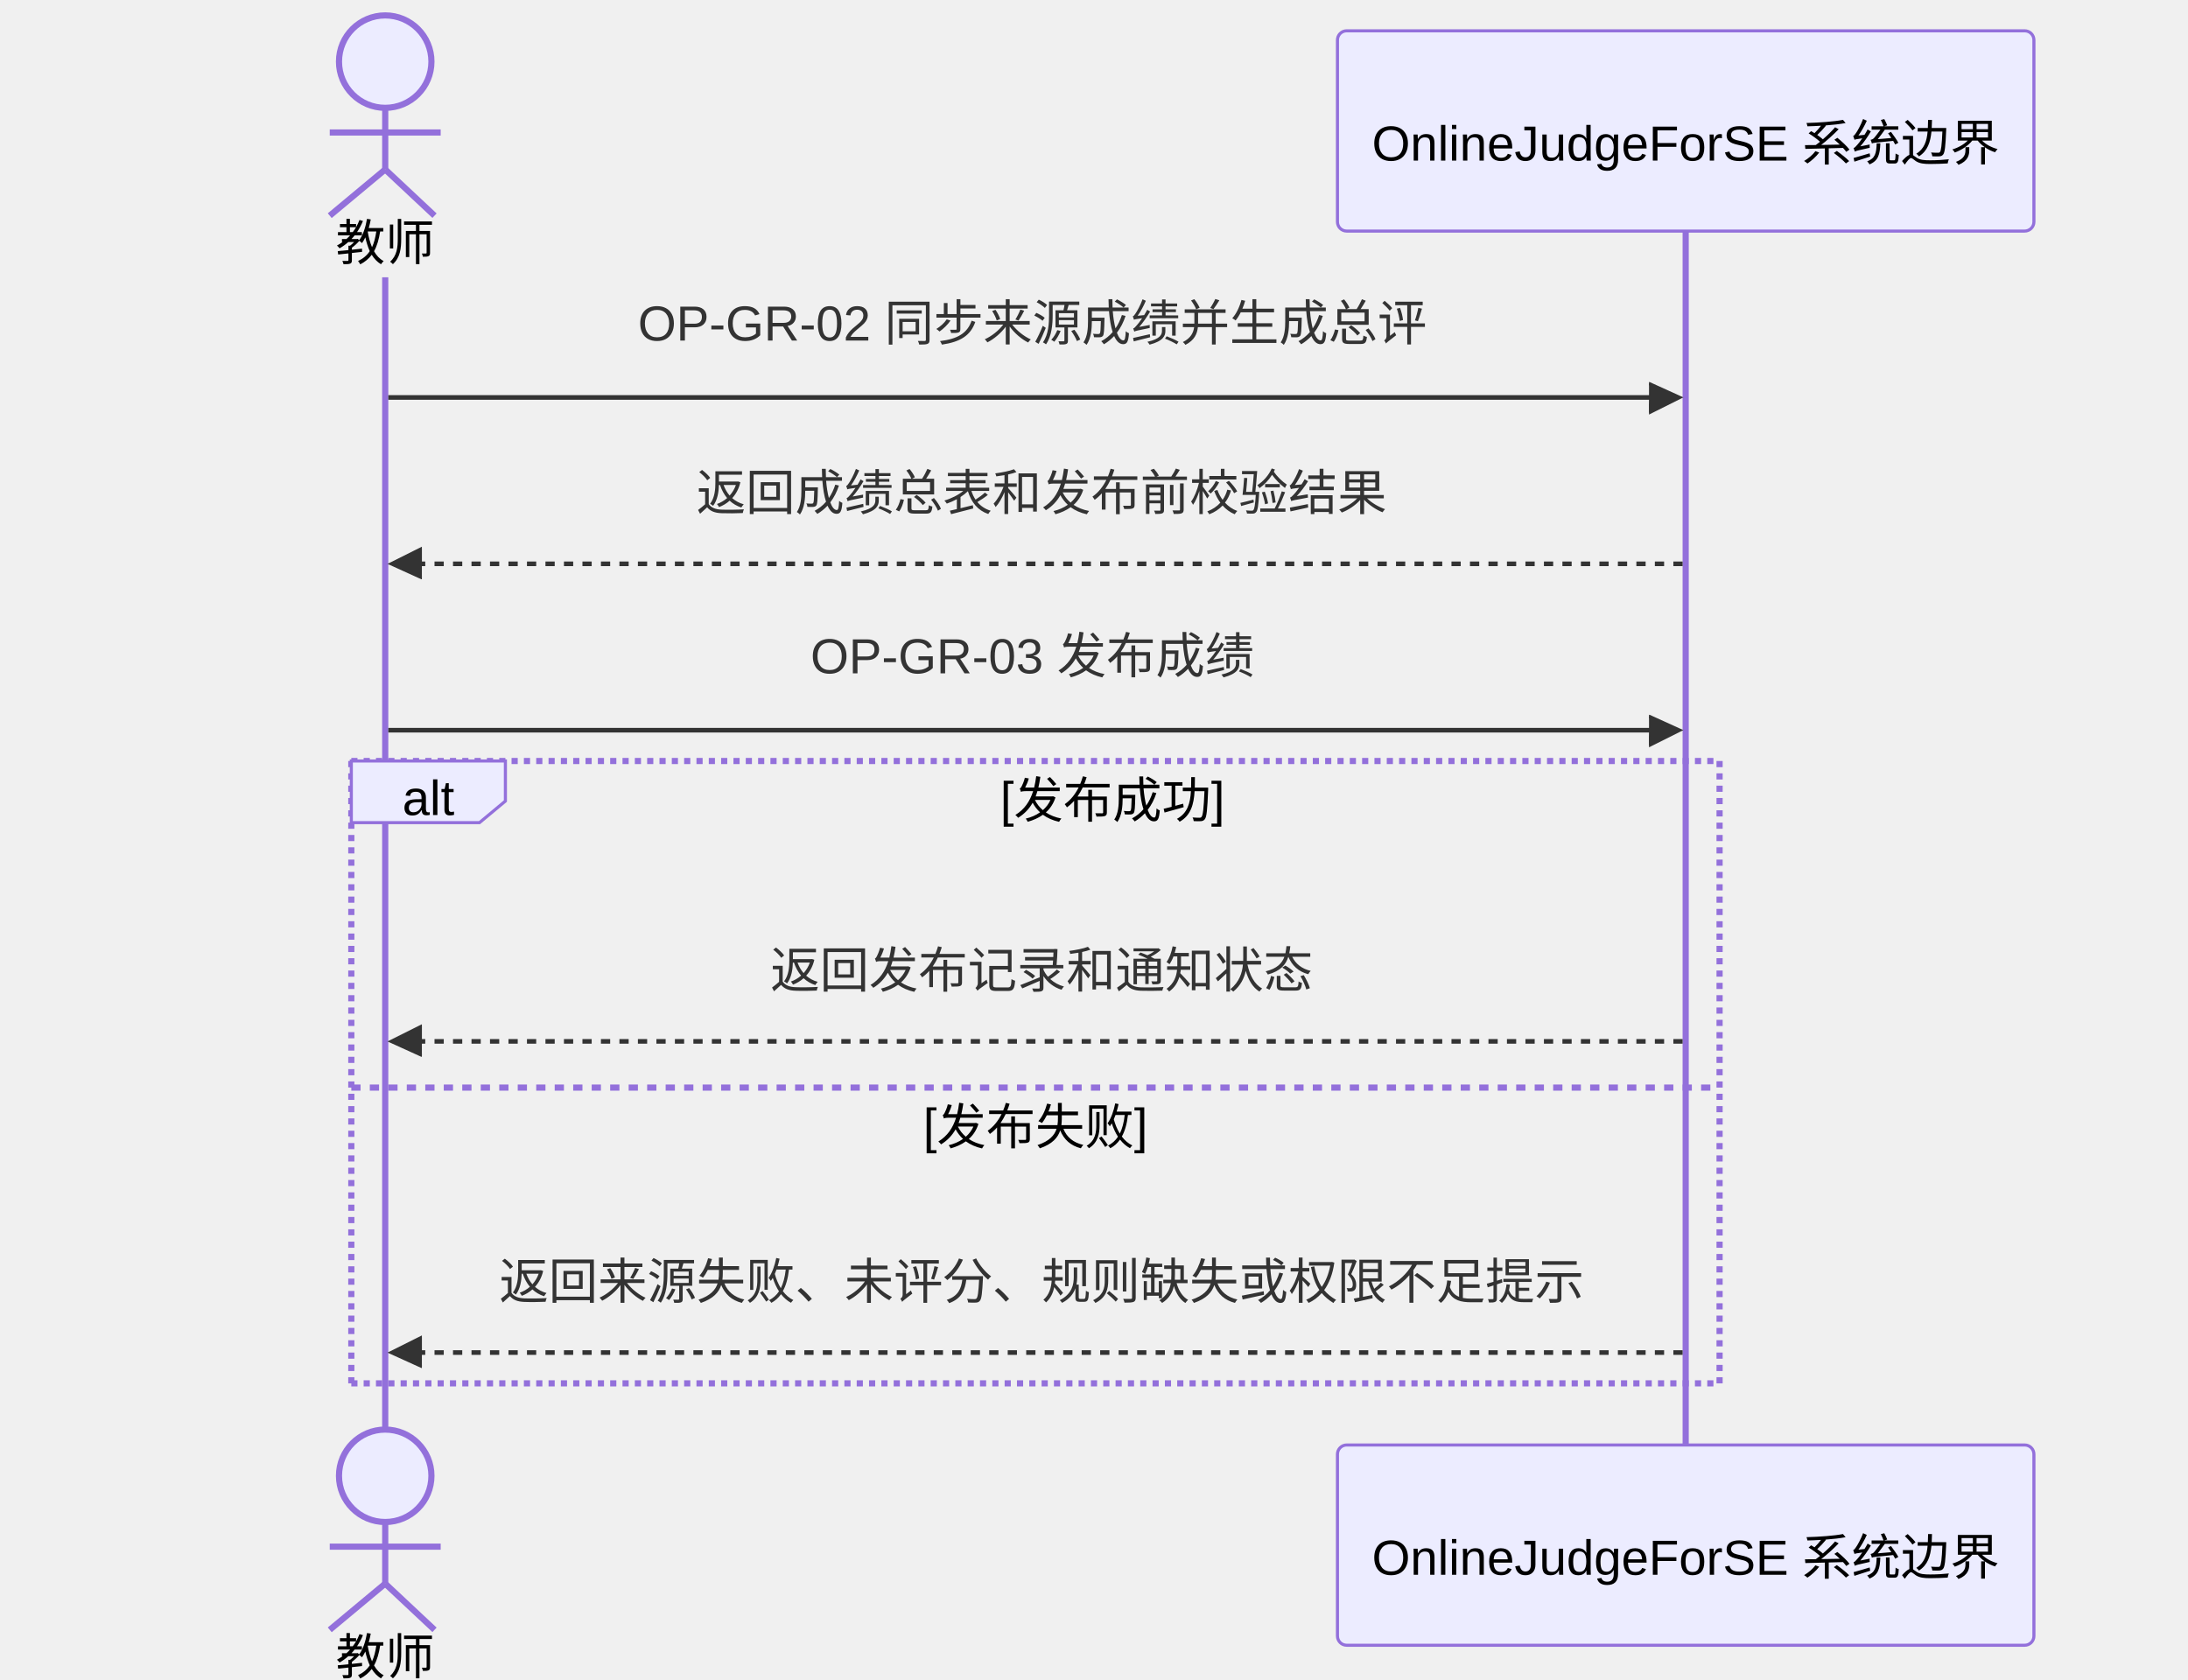
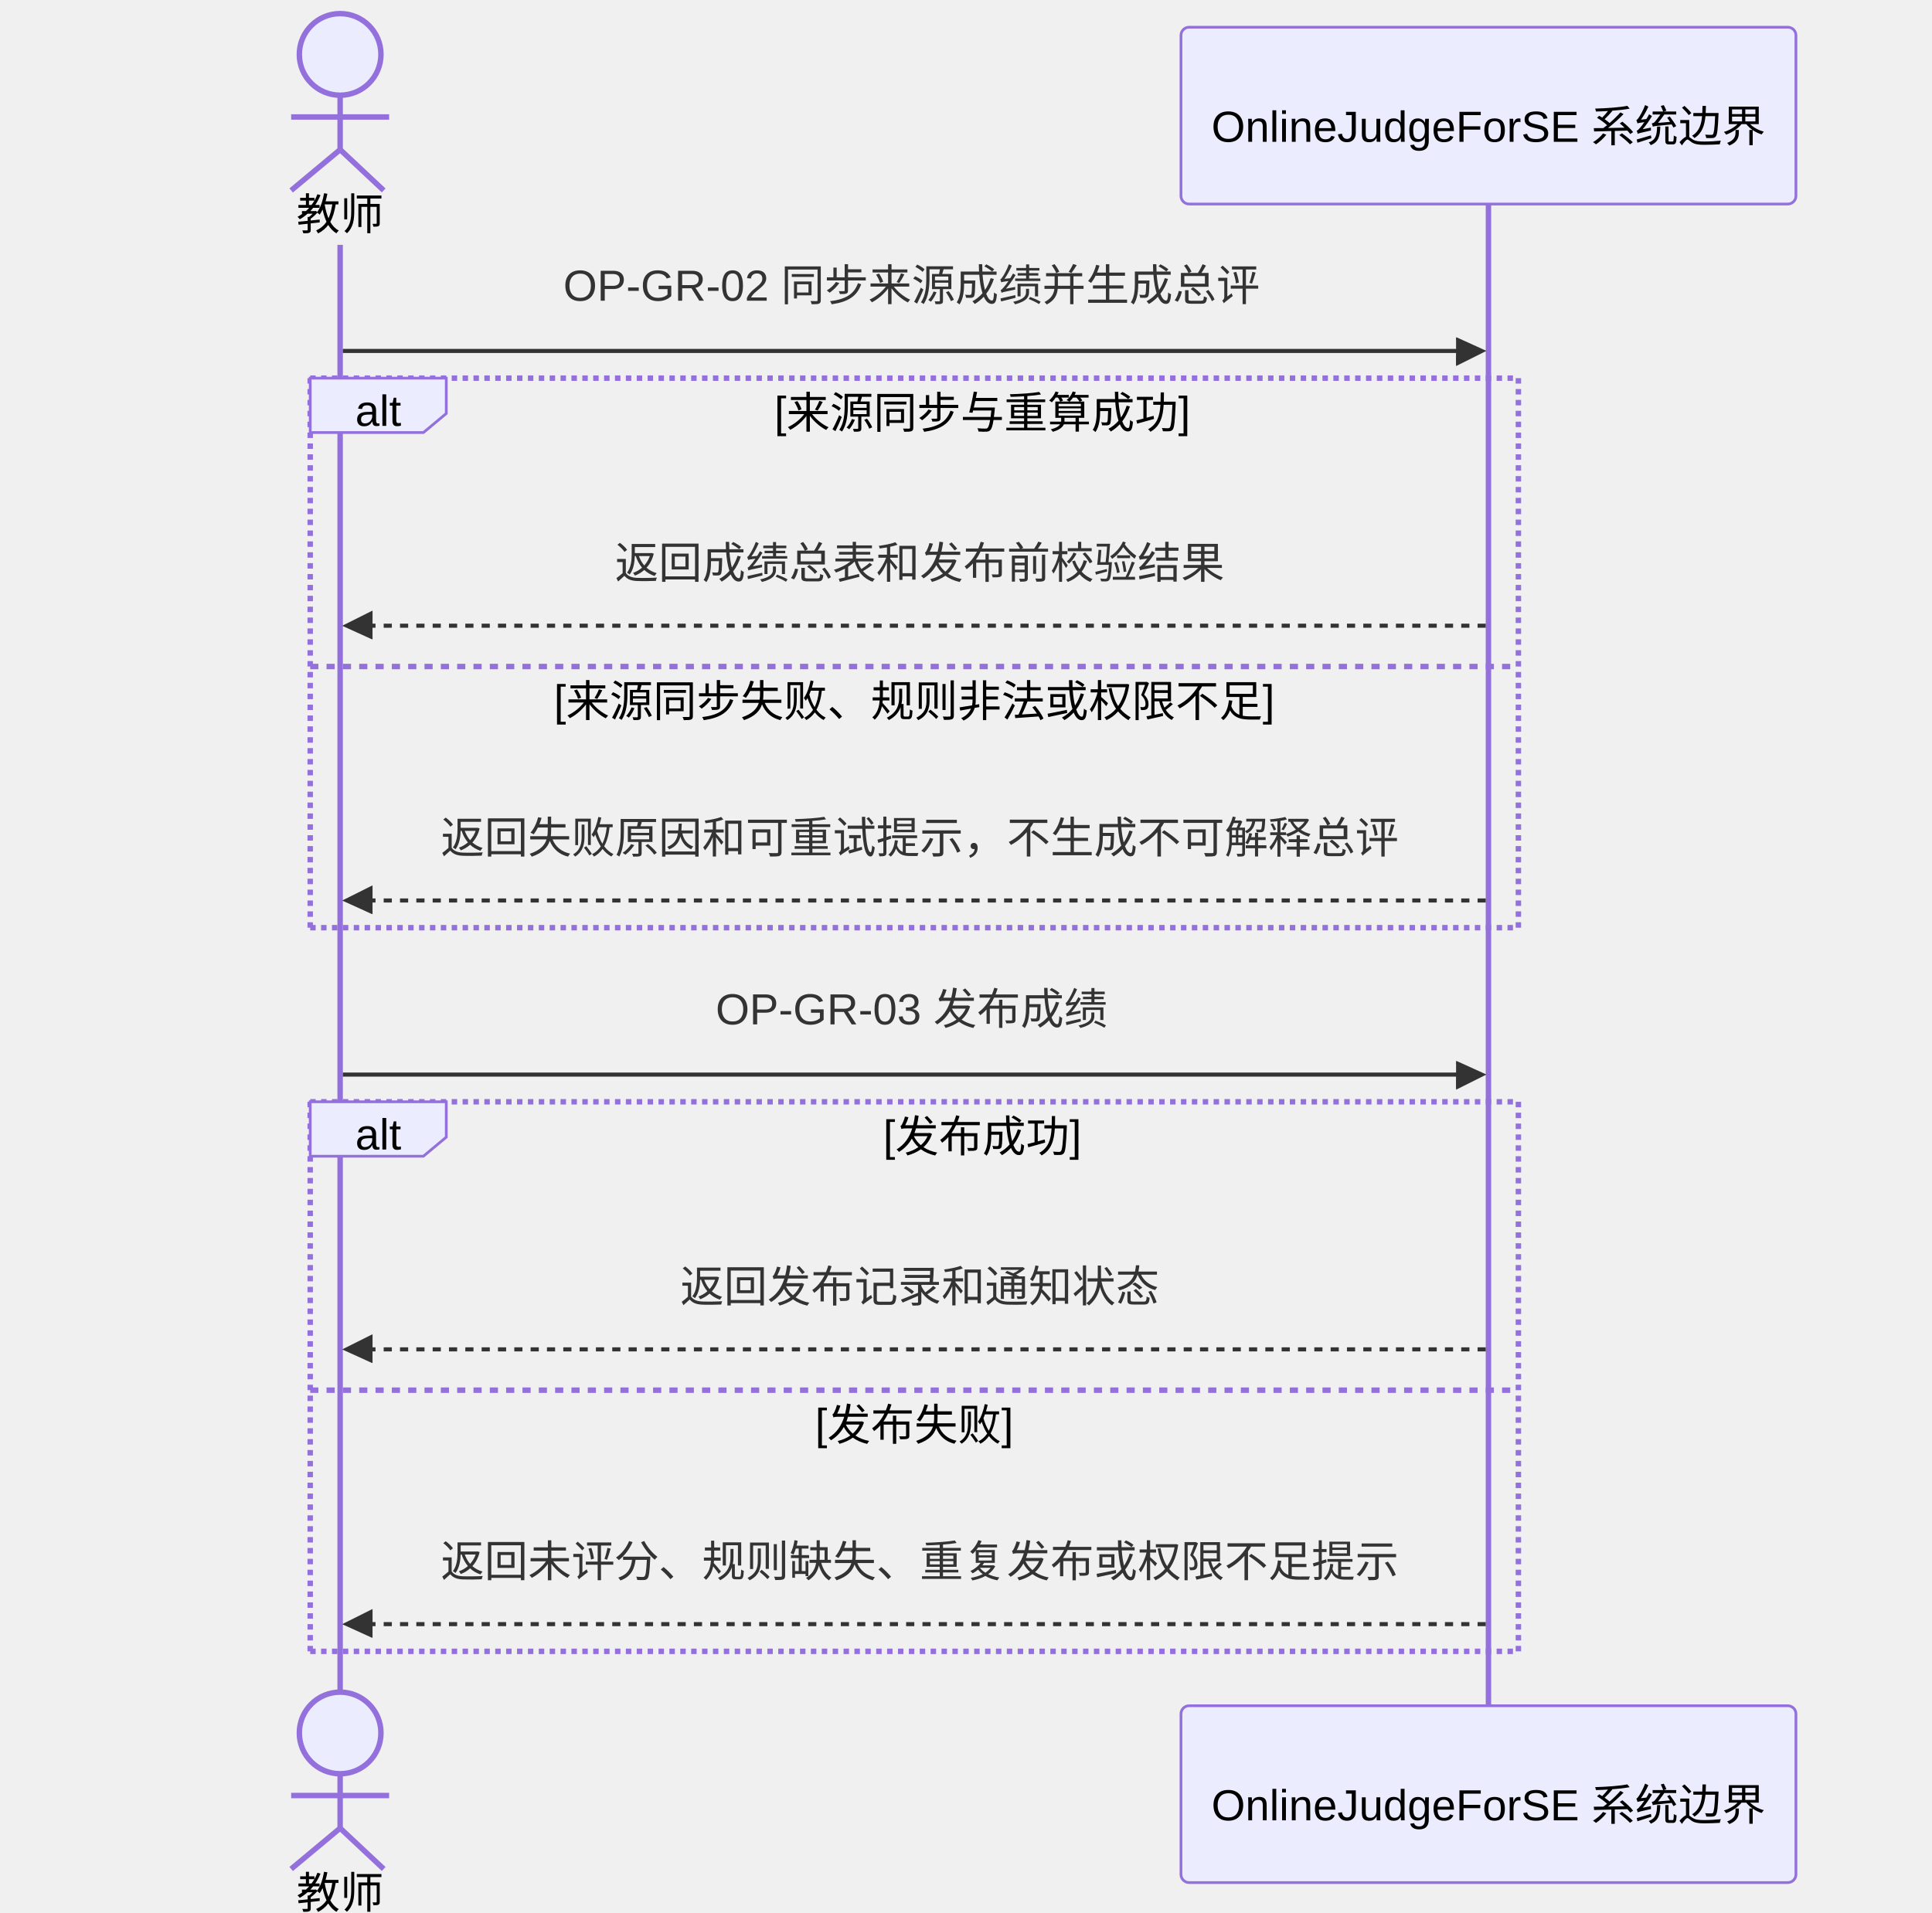
- <svg xmlns="http://www.w3.org/2000/svg" id="my-svg" width="100%" style="max-width: 710px; background-color: transparent;" viewBox="-50 -10 710 545" role="graphics-document document" aria-roledescription="sequence">
+ <svg xmlns="http://www.w3.org/2000/svg" id="my-svg" width="100%" style="max-width: 710px; background-color: white;" viewBox="-50 -10 710 703" role="graphics-document document" aria-roledescription="sequence">
  <g>
-     <rect x="384" y="459" fill="#eaeaea" stroke="#666" width="226" height="65" name="System" rx="3" ry="3" class="actor actor-bottom" />
-     <text x="497" y="491.5" dominant-baseline="central" alignment-baseline="central" class="actor actor-box" style="text-anchor: middle; font-size: 16px; font-weight: 400;">
+     <rect x="384" y="617" fill="#eaeaea" stroke="#666" width="226" height="65" name="System" rx="3" ry="3" class="actor actor-bottom" />
+     <text x="497" y="649.5" dominant-baseline="central" alignment-baseline="central" class="actor actor-box" style="text-anchor: middle; font-size: 16px; font-weight: 400;">
      <tspan x="497" dy="0">OnlineJudgeForSE 系统边界</tspan>
    </text>
  </g>
  <g />
  <g>
-     <line id="actor1" x1="497" y1="65" x2="497" y2="459" class="actor-line 200" stroke-width="0.5px" stroke="#999" name="System" data-et="life-line" data-id="System" />
+     <line id="actor1" x1="497" y1="65" x2="497" y2="617" class="actor-line 200" stroke-width="0.5px" stroke="#999" name="System" data-et="life-line" data-id="System" />
    <g id="root-1" data-et="participant" data-type="participant" data-id="System">
      <rect x="384" y="0" fill="#eaeaea" stroke="#666" width="226" height="65" name="System" rx="3" ry="3" class="actor actor-top" />
      <text x="497" y="32.5" dominant-baseline="central" alignment-baseline="central" class="actor actor-box" style="text-anchor: middle; font-size: 16px; font-weight: 400;">
        <tspan x="497" dy="0">OnlineJudgeForSE 系统边界</tspan>
      </text>
    </g>
  </g>
  <g>
-     <line id="actor0" x1="75" y1="80" x2="75" y2="459" class="actor-line 200" stroke-width="0.5px" stroke="#999" name="Teacher" data-et="life-line" data-id="Teacher" />
+     <line id="actor0" x1="75" y1="80" x2="75" y2="617" class="actor-line 200" stroke-width="0.5px" stroke="#999" name="Teacher" data-et="life-line" data-id="Teacher" />
  </g>
-   <style>#my-svg{font-family:"trebuchet ms",verdana,arial,sans-serif;font-size:16px;fill:#333;}@keyframes edge-animation-frame{from{stroke-dashoffset:0;}}@keyframes dash{to{stroke-dashoffset:0;}}#my-svg .edge-animation-slow{stroke-dasharray:9,5!important;stroke-dashoffset:900;animation:dash 50s linear infinite;stroke-linecap:round;}#my-svg .edge-animation-fast{stroke-dasharray:9,5!important;stroke-dashoffset:900;animation:dash 20s linear infinite;stroke-linecap:round;}#my-svg .error-icon{fill:#552222;}#my-svg .error-text{fill:#552222;stroke:#552222;}#my-svg .edge-thickness-normal{stroke-width:1px;}#my-svg .edge-thickness-thick{stroke-width:3.5px;}#my-svg .edge-pattern-solid{stroke-dasharray:0;}#my-svg .edge-thickness-invisible{stroke-width:0;fill:none;}#my-svg .edge-pattern-dashed{stroke-dasharray:3;}#my-svg .edge-pattern-dotted{stroke-dasharray:2;}#my-svg .marker{fill:#333333;stroke:#333333;}#my-svg .marker.cross{stroke:#333333;}#my-svg svg{font-family:"trebuchet ms",verdana,arial,sans-serif;font-size:16px;}#my-svg p{margin:0;}#my-svg .actor{stroke:#9370DB;fill:#ECECFF;stroke-width:1;}#my-svg rect.actor.outer-path[data-look="neo"]{filter:drop-shadow(1px 2px 2px rgba(185, 185, 185, 1));}#my-svg rect.note[data-look="neo"]{stroke:#aaaa33;fill:#fff5ad;filter:drop-shadow(1px 2px 2px rgba(185, 185, 185, 1));}#my-svg text.actor&gt;tspan{fill:black;stroke:none;}#my-svg .actor-line{stroke:#9370DB;}#my-svg .innerArc{stroke-width:1.5;stroke-dasharray:none;}#my-svg .messageLine0{stroke-width:1.5;stroke-dasharray:none;stroke:#333;}#my-svg .messageLine1{stroke-width:1.5;stroke-dasharray:2,2;stroke:#333;}#my-svg [id$="-arrowhead"] path{fill:#333;stroke:#333;}#my-svg .sequenceNumber{fill:white;}#my-svg [id$="-sequencenumber"]{fill:#333;}#my-svg [id$="-crosshead"] path{fill:#333;stroke:#333;}#my-svg .messageText{fill:#333;stroke:none;}#my-svg .labelBox{stroke:#9370DB;fill:#ECECFF;filter:none;}#my-svg .labelText,#my-svg .labelText&gt;tspan{fill:black;stroke:none;}#my-svg .loopText,#my-svg .loopText&gt;tspan{fill:black;stroke:none;}#my-svg .sectionTitle,#my-svg .sectionTitle&gt;tspan{fill:black;stroke:none;}#my-svg .loopLine{stroke-width:2px;stroke-dasharray:2,2;stroke:#9370DB;fill:#9370DB;}#my-svg .note{stroke:#aaaa33;fill:#fff5ad;}#my-svg .noteText,#my-svg .noteText&gt;tspan{fill:black;stroke:none;font-weight:normal;}#my-svg .activation0{fill:#f4f4f4;stroke:#666;}#my-svg .activation1{fill:#f4f4f4;stroke:#666;}#my-svg .activation2{fill:#f4f4f4;stroke:#666;}#my-svg .actorPopupMenu{position:absolute;}#my-svg .actorPopupMenuPanel{position:absolute;fill:#ECECFF;box-shadow:0px 8px 16px 0px rgba(0,0,0,0.2);filter:drop-shadow(3px 5px 2px rgb(0 0 0 / 0.4));}#my-svg .actor-man circle,#my-svg line{fill:#ECECFF;stroke-width:2px;}#my-svg g rect.rect{filter:drop-shadow(1px 2px 2px rgba(185, 185, 185, 1));stroke:#9370DB;}#my-svg .node .neo-node{stroke:#9370DB;}#my-svg [data-look="neo"].node rect,#my-svg [data-look="neo"].cluster rect,#my-svg [data-look="neo"].node polygon{stroke:#9370DB;filter:drop-shadow(1px 2px 2px rgba(185, 185, 185, 1));}#my-svg [data-look="neo"].swimlane.cluster rect{filter:none;}#my-svg [data-look="neo"].node path{stroke:#9370DB;stroke-width:1px;}#my-svg [data-look="neo"].node .outer-path{filter:drop-shadow(1px 2px 2px rgba(185, 185, 185, 1));}#my-svg [data-look="neo"].node .neo-line path{stroke:#9370DB;filter:none;}#my-svg [data-look="neo"].node circle{stroke:#9370DB;filter:drop-shadow(1px 2px 2px rgba(185, 185, 185, 1));}#my-svg [data-look="neo"].node circle .state-start{fill:#000000;}#my-svg [data-look="neo"].icon-shape .icon{fill:#9370DB;filter:drop-shadow(1px 2px 2px rgba(185, 185, 185, 1));}#my-svg [data-look="neo"].icon-shape .icon-neo path{stroke:#9370DB;filter:drop-shadow(1px 2px 2px rgba(185, 185, 185, 1));}#my-svg :root{--mermaid-font-family:"trebuchet ms",verdana,arial,sans-serif;}</style>
+   <style>#my-svg{font-family:"trebuchet ms",verdana,arial,sans-serif;font-size:16px;fill:#333;}@keyframes edge-animation-frame{from{stroke-dashoffset:0;}}@keyframes dash{to{stroke-dashoffset:0;}}#my-svg .edge-animation-slow{stroke-dasharray:9,5!important;stroke-dashoffset:900;animation:dash 50s linear infinite;stroke-linecap:round;}#my-svg .edge-animation-fast{stroke-dasharray:9,5!important;stroke-dashoffset:900;animation:dash 20s linear infinite;stroke-linecap:round;}#my-svg .error-icon{fill:#552222;}#my-svg .error-text{fill:#552222;stroke:#552222;}#my-svg .edge-thickness-normal{stroke-width:1px;}#my-svg .edge-thickness-thick{stroke-width:3.5px;}#my-svg .edge-pattern-solid{stroke-dasharray:0;}#my-svg .edge-thickness-invisible{stroke-width:0;fill:none;}#my-svg .edge-pattern-dashed{stroke-dasharray:3;}#my-svg .edge-pattern-dotted{stroke-dasharray:2;}#my-svg .marker{fill:#333333;stroke:#333333;}#my-svg .marker.cross{stroke:#333333;}#my-svg svg{font-family:"trebuchet ms",verdana,arial,sans-serif;font-size:16px;}#my-svg p{margin:0;}#my-svg .actor{stroke:#9370DB;fill:#ECECFF;stroke-width:1;}#my-svg rect.actor.outer-path[data-look="neo"]{filter:drop-shadow(1px 2px 2px rgba(185, 185, 185, 1));}#my-svg rect.note[data-look="neo"]{stroke:#aaaa33;fill:#fff5ad;filter:drop-shadow(1px 2px 2px rgba(185, 185, 185, 1));}#my-svg text.actor&gt;tspan{fill:black;stroke:none;}#my-svg .actor-line{stroke:#9370DB;}#my-svg .innerArc{stroke-width:1.5;stroke-dasharray:none;}#my-svg .messageLine0{stroke-width:1.5;stroke-dasharray:none;stroke:#333;}#my-svg .messageLine1{stroke-width:1.5;stroke-dasharray:2,2;stroke:#333;}#my-svg [id$="-arrowhead"] path{fill:#333;stroke:#333;}#my-svg .sequenceNumber{fill:white;}#my-svg [id$="-sequencenumber"]{fill:#333;}#my-svg [id$="-crosshead"] path{fill:#333;stroke:#333;}#my-svg .messageText{fill:#333;stroke:none;}#my-svg .labelBox{stroke:#9370DB;fill:#ECECFF;filter:none;}#my-svg .labelText,#my-svg .labelText&gt;tspan{fill:black;stroke:none;}#my-svg .loopText,#my-svg .loopText&gt;tspan{fill:black;stroke:none;}#my-svg .sectionTitle,#my-svg .sectionTitle&gt;tspan{fill:black;stroke:none;}#my-svg .loopLine{stroke-width:2px;stroke-dasharray:2,2;stroke:#9370DB;fill:#9370DB;}#my-svg .note{stroke:#aaaa33;fill:#fff5ad;}#my-svg .noteText,#my-svg .noteText&gt;tspan{fill:black;stroke:none;font-weight:normal;}#my-svg .activation0{fill:#f4f4f4;stroke:#666;}#my-svg .activation1{fill:#f4f4f4;stroke:#666;}#my-svg .activation2{fill:#f4f4f4;stroke:#666;}#my-svg .actorPopupMenu{position:absolute;}#my-svg .actorPopupMenuPanel{position:absolute;fill:#ECECFF;box-shadow:0px 8px 16px 0px rgba(0,0,0,0.2);filter:drop-shadow(3px 5px 2px rgb(0 0 0 / 0.4));}#my-svg .actor-man circle,#my-svg line{fill:#ECECFF;stroke-width:2px;}#my-svg g rect.rect{filter:drop-shadow(1px 2px 2px rgba(185, 185, 185, 1));stroke:#9370DB;}#my-svg .node .neo-node{stroke:#9370DB;}#my-svg [data-look="neo"].node rect,#my-svg [data-look="neo"].cluster rect,#my-svg [data-look="neo"].node polygon{stroke:#9370DB;filter:drop-shadow(1px 2px 2px rgba(185, 185, 185, 1));}#my-svg [data-look="neo"].node path{stroke:#9370DB;stroke-width:1px;}#my-svg [data-look="neo"].node .outer-path{filter:drop-shadow(1px 2px 2px rgba(185, 185, 185, 1));}#my-svg [data-look="neo"].node .neo-line path{stroke:#9370DB;filter:none;}#my-svg [data-look="neo"].node circle{stroke:#9370DB;filter:drop-shadow(1px 2px 2px rgba(185, 185, 185, 1));}#my-svg [data-look="neo"].node circle .state-start{fill:#000000;}#my-svg [data-look="neo"].icon-shape .icon{fill:#9370DB;filter:drop-shadow(1px 2px 2px rgba(185, 185, 185, 1));}#my-svg [data-look="neo"].icon-shape .icon-neo path{stroke:#9370DB;filter:drop-shadow(1px 2px 2px rgba(185, 185, 185, 1));}#my-svg :root{--mermaid-font-family:"trebuchet ms",verdana,arial,sans-serif;}</style>
  <g />
  <defs>
    <symbol id="my-svg-computer" width="24" height="24">
      <path transform="scale(.5)" d="M2 2v13h20v-13h-20zm18 11h-16v-9h16v9zm-10.228 6l.466-1h3.524l.467 1h-4.457zm14.228 3h-24l2-6h2.104l-1.33 4h18.45l-1.297-4h2.073l2 6zm-5-10h-14v-7h14v7z" />
    </symbol>
  </defs>
  <defs>
    <symbol id="my-svg-database" fill-rule="evenodd" clip-rule="evenodd">
      <path transform="scale(.5)" d="M12.258.001l.256.004.255.005.253.008.251.01.249.012.247.015.246.016.242.019.241.02.239.023.236.024.233.027.231.028.229.031.225.032.223.034.22.036.217.038.214.04.211.041.208.043.205.045.201.046.198.048.194.05.191.051.187.053.183.054.18.056.175.057.172.059.168.06.163.061.16.063.155.064.15.066.074.033.073.033.071.034.07.034.069.035.068.035.067.035.066.035.064.036.064.036.062.036.06.036.06.037.058.037.058.037.055.038.055.038.053.038.052.038.051.039.05.039.048.039.047.039.045.04.044.04.043.04.041.04.04.041.039.041.037.041.036.041.034.041.033.042.032.042.03.042.029.042.027.042.026.043.024.043.023.043.021.043.02.043.018.044.017.043.015.044.013.044.012.044.011.045.009.044.007.045.006.045.004.045.002.045.001.045v17l-.001.045-.002.045-.004.045-.006.045-.007.045-.009.044-.011.045-.012.044-.013.044-.015.044-.017.043-.018.044-.02.043-.021.043-.023.043-.024.043-.026.043-.027.042-.029.042-.03.042-.032.042-.033.042-.034.041-.036.041-.037.041-.039.041-.04.041-.041.04-.043.04-.044.04-.045.04-.047.039-.048.039-.05.039-.051.039-.052.038-.053.038-.055.038-.055.038-.058.037-.058.037-.06.037-.06.036-.062.036-.064.036-.064.036-.066.035-.067.035-.068.035-.069.035-.07.034-.071.034-.073.033-.074.033-.15.066-.155.064-.16.063-.163.061-.168.06-.172.059-.175.057-.18.056-.183.054-.187.053-.191.051-.194.05-.198.048-.201.046-.205.045-.208.043-.211.041-.214.04-.217.038-.22.036-.223.034-.225.032-.229.031-.231.028-.233.027-.236.024-.239.023-.241.02-.242.019-.246.016-.247.015-.249.012-.251.01-.253.008-.255.005-.256.004-.258.001-.258-.001-.256-.004-.255-.005-.253-.008-.251-.01-.249-.012-.247-.015-.245-.016-.243-.019-.241-.02-.238-.023-.236-.024-.234-.027-.231-.028-.228-.031-.226-.032-.223-.034-.22-.036-.217-.038-.214-.04-.211-.041-.208-.043-.204-.045-.201-.046-.198-.048-.195-.05-.19-.051-.187-.053-.184-.054-.179-.056-.176-.057-.172-.059-.167-.06-.164-.061-.159-.063-.155-.064-.151-.066-.074-.033-.072-.033-.072-.034-.07-.034-.069-.035-.068-.035-.067-.035-.066-.035-.064-.036-.063-.036-.062-.036-.061-.036-.06-.037-.058-.037-.057-.037-.056-.038-.055-.038-.053-.038-.052-.038-.051-.039-.049-.039-.049-.039-.046-.039-.046-.04-.044-.04-.043-.04-.041-.04-.04-.041-.039-.041-.037-.041-.036-.041-.034-.041-.033-.042-.032-.042-.03-.042-.029-.042-.027-.042-.026-.043-.024-.043-.023-.043-.021-.043-.02-.043-.018-.044-.017-.043-.015-.044-.013-.044-.012-.044-.011-.045-.009-.044-.007-.045-.006-.045-.004-.045-.002-.045-.001-.045v-17l.001-.045.002-.045.004-.045.006-.045.007-.045.009-.044.011-.045.012-.044.013-.044.015-.044.017-.043.018-.044.02-.043.021-.043.023-.043.024-.043.026-.043.027-.042.029-.042.03-.042.032-.042.033-.042.034-.041.036-.041.037-.041.039-.041.04-.041.041-.04.043-.04.044-.04.046-.04.046-.039.049-.039.049-.039.051-.039.052-.038.053-.038.055-.038.056-.038.057-.037.058-.037.06-.037.061-.036.062-.036.063-.036.064-.036.066-.035.067-.035.068-.035.069-.035.07-.034.072-.034.072-.033.074-.033.151-.066.155-.064.159-.063.164-.061.167-.06.172-.059.176-.057.179-.056.184-.054.187-.053.19-.051.195-.05.198-.048.201-.046.204-.045.208-.043.211-.041.214-.04.217-.038.22-.036.223-.034.226-.032.228-.031.231-.028.234-.027.236-.024.238-.023.241-.02.243-.019.245-.016.247-.015.249-.012.251-.01.253-.008.255-.005.256-.004.258-.001.258.001zm-9.258 20.499v.01l.001.021.003.021.004.022.005.021.006.022.007.022.009.023.01.022.011.023.012.023.013.023.015.023.016.024.017.023.018.024.019.024.021.024.022.025.023.024.024.025.052.049.056.05.061.051.066.051.07.051.075.051.079.052.084.052.088.052.092.052.097.052.102.051.105.052.11.052.114.051.119.051.123.051.127.05.131.05.135.05.139.048.144.049.147.047.152.047.155.047.16.045.163.045.167.043.171.043.176.041.178.041.183.039.187.039.19.037.194.035.197.035.202.033.204.031.209.03.212.029.216.027.219.025.222.024.226.021.23.02.233.018.236.016.24.015.243.012.246.01.249.008.253.005.256.004.259.001.26-.001.257-.004.254-.005.25-.008.247-.011.244-.012.241-.014.237-.016.233-.018.231-.021.226-.021.224-.024.22-.026.216-.027.212-.028.21-.031.205-.031.202-.034.198-.034.194-.036.191-.037.187-.039.183-.04.179-.04.175-.042.172-.043.168-.044.163-.045.16-.046.155-.046.152-.047.148-.048.143-.049.139-.049.136-.05.131-.05.126-.05.123-.051.118-.052.114-.051.11-.052.106-.052.101-.052.096-.052.092-.052.088-.053.083-.051.079-.052.074-.052.07-.051.065-.051.06-.051.056-.05.051-.05.023-.024.023-.025.021-.024.02-.024.019-.024.018-.024.017-.024.015-.023.014-.024.013-.023.012-.023.01-.023.01-.022.008-.022.006-.022.006-.022.004-.022.004-.021.001-.021.001-.021v-4.127l-.077.055-.08.053-.083.054-.085.053-.087.052-.09.052-.093.051-.095.05-.097.05-.1.049-.102.049-.105.048-.106.047-.109.047-.111.046-.114.045-.115.045-.118.044-.12.043-.122.042-.124.042-.126.041-.128.04-.13.04-.132.038-.134.038-.135.037-.138.037-.139.035-.142.035-.143.034-.144.033-.147.032-.148.031-.15.03-.151.03-.153.029-.154.027-.156.027-.158.026-.159.025-.161.024-.162.023-.163.022-.165.021-.166.02-.167.019-.169.018-.169.017-.171.016-.173.015-.173.014-.175.013-.175.012-.177.011-.178.01-.179.008-.179.008-.181.006-.182.005-.182.004-.184.003-.184.002h-.37l-.184-.002-.184-.003-.182-.004-.182-.005-.181-.006-.179-.008-.179-.008-.178-.01-.176-.011-.176-.012-.175-.013-.173-.014-.172-.015-.171-.016-.17-.017-.169-.018-.167-.019-.166-.02-.165-.021-.163-.022-.162-.023-.161-.024-.159-.025-.157-.026-.156-.027-.155-.027-.153-.029-.151-.03-.15-.03-.148-.031-.146-.032-.145-.033-.143-.034-.141-.035-.14-.035-.137-.037-.136-.037-.134-.038-.132-.038-.13-.04-.128-.04-.126-.041-.124-.042-.122-.042-.12-.044-.117-.043-.116-.045-.113-.045-.112-.046-.109-.047-.106-.047-.105-.048-.102-.049-.1-.049-.097-.05-.095-.05-.093-.052-.09-.051-.087-.052-.085-.053-.083-.054-.08-.054-.077-.054v4.127zm0-5.654v.011l.001.021.003.021.004.021.005.022.006.022.007.022.009.022.01.022.011.023.012.023.013.023.015.024.016.023.017.024.018.024.019.024.021.024.022.024.023.025.024.024.052.05.056.05.061.05.066.051.07.051.075.052.079.051.084.052.088.052.092.052.097.052.102.052.105.052.11.051.114.051.119.052.123.05.127.051.131.05.135.049.139.049.144.048.147.048.152.047.155.046.16.045.163.045.167.044.171.042.176.042.178.04.183.04.187.038.19.037.194.036.197.034.202.033.204.032.209.03.212.028.216.027.219.025.222.024.226.022.23.02.233.018.236.016.24.014.243.012.246.01.249.008.253.006.256.003.259.001.26-.001.257-.003.254-.006.25-.008.247-.01.244-.012.241-.015.237-.016.233-.018.231-.02.226-.022.224-.024.22-.025.216-.027.212-.029.21-.03.205-.032.202-.033.198-.035.194-.036.191-.037.187-.039.183-.039.179-.041.175-.042.172-.043.168-.044.163-.045.16-.045.155-.047.152-.047.148-.048.143-.048.139-.05.136-.049.131-.05.126-.051.123-.051.118-.051.114-.052.11-.052.106-.052.101-.052.096-.052.092-.052.088-.052.083-.052.079-.052.074-.051.07-.052.065-.051.06-.05.056-.051.051-.049.023-.025.023-.024.021-.025.02-.024.019-.024.018-.024.017-.024.015-.023.014-.023.013-.024.012-.022.01-.023.01-.023.008-.022.006-.022.006-.022.004-.021.004-.022.001-.021.001-.021v-4.139l-.077.054-.08.054-.083.054-.085.052-.087.053-.09.051-.093.051-.095.051-.097.05-.1.049-.102.049-.105.048-.106.047-.109.047-.111.046-.114.045-.115.044-.118.044-.12.044-.122.042-.124.042-.126.041-.128.04-.13.039-.132.039-.134.038-.135.037-.138.036-.139.036-.142.035-.143.033-.144.033-.147.033-.148.031-.15.03-.151.03-.153.028-.154.028-.156.027-.158.026-.159.025-.161.024-.162.023-.163.022-.165.021-.166.02-.167.019-.169.018-.169.017-.171.016-.173.015-.173.014-.175.013-.175.012-.177.011-.178.009-.179.009-.179.007-.181.007-.182.005-.182.004-.184.003-.184.002h-.37l-.184-.002-.184-.003-.182-.004-.182-.005-.181-.007-.179-.007-.179-.009-.178-.009-.176-.011-.176-.012-.175-.013-.173-.014-.172-.015-.171-.016-.17-.017-.169-.018-.167-.019-.166-.02-.165-.021-.163-.022-.162-.023-.161-.024-.159-.025-.157-.026-.156-.027-.155-.028-.153-.028-.151-.03-.15-.03-.148-.031-.146-.033-.145-.033-.143-.033-.141-.035-.14-.036-.137-.036-.136-.037-.134-.038-.132-.039-.13-.039-.128-.04-.126-.041-.124-.042-.122-.043-.12-.043-.117-.044-.116-.044-.113-.046-.112-.046-.109-.046-.106-.047-.105-.048-.102-.049-.1-.049-.097-.05-.095-.051-.093-.051-.09-.051-.087-.053-.085-.052-.083-.054-.08-.054-.077-.054v4.139zm0-5.666v.011l.001.02.003.022.004.021.005.022.006.021.007.022.009.023.01.022.011.023.012.023.013.023.015.023.016.024.017.024.018.023.019.024.021.025.022.024.023.024.024.025.052.05.056.05.061.05.066.051.07.051.075.052.079.051.084.052.088.052.092.052.097.052.102.052.105.051.11.052.114.051.119.051.123.051.127.05.131.05.135.05.139.049.144.048.147.048.152.047.155.046.16.045.163.045.167.043.171.043.176.042.178.04.183.04.187.038.19.037.194.036.197.034.202.033.204.032.209.03.212.028.216.027.219.025.222.024.226.021.23.02.233.018.236.017.24.014.243.012.246.01.249.008.253.006.256.003.259.001.26-.001.257-.003.254-.006.25-.008.247-.01.244-.013.241-.014.237-.016.233-.018.231-.02.226-.022.224-.024.22-.025.216-.027.212-.029.21-.03.205-.032.202-.033.198-.035.194-.036.191-.037.187-.039.183-.039.179-.041.175-.042.172-.043.168-.044.163-.045.16-.045.155-.047.152-.047.148-.048.143-.049.139-.049.136-.049.131-.051.126-.05.123-.051.118-.052.114-.051.11-.052.106-.052.101-.052.096-.052.092-.052.088-.052.083-.052.079-.052.074-.052.07-.051.065-.051.06-.051.056-.05.051-.049.023-.025.023-.025.021-.024.02-.024.019-.024.018-.024.017-.024.015-.023.014-.024.013-.023.012-.023.01-.022.01-.023.008-.022.006-.022.006-.022.004-.022.004-.021.001-.021.001-.021v-4.153l-.077.054-.08.054-.083.053-.085.053-.087.053-.09.051-.093.051-.095.051-.097.05-.1.049-.102.048-.105.048-.106.048-.109.046-.111.046-.114.046-.115.044-.118.044-.12.043-.122.043-.124.042-.126.041-.128.04-.13.039-.132.039-.134.038-.135.037-.138.036-.139.036-.142.034-.143.034-.144.033-.147.032-.148.032-.15.03-.151.03-.153.028-.154.028-.156.027-.158.026-.159.024-.161.024-.162.023-.163.023-.165.021-.166.02-.167.019-.169.018-.169.017-.171.016-.173.015-.173.014-.175.013-.175.012-.177.01-.178.01-.179.009-.179.007-.181.006-.182.006-.182.004-.184.003-.184.001-.185.001-.185-.001-.184-.001-.184-.003-.182-.004-.182-.006-.181-.006-.179-.007-.179-.009-.178-.01-.176-.01-.176-.012-.175-.013-.173-.014-.172-.015-.171-.016-.17-.017-.169-.018-.167-.019-.166-.02-.165-.021-.163-.023-.162-.023-.161-.024-.159-.024-.157-.026-.156-.027-.155-.028-.153-.028-.151-.03-.15-.03-.148-.032-.146-.032-.145-.033-.143-.034-.141-.034-.14-.036-.137-.036-.136-.037-.134-.038-.132-.039-.13-.039-.128-.041-.126-.041-.124-.041-.122-.043-.12-.043-.117-.044-.116-.044-.113-.046-.112-.046-.109-.046-.106-.048-.105-.048-.102-.048-.1-.05-.097-.049-.095-.051-.093-.051-.09-.052-.087-.052-.085-.053-.083-.053-.08-.054-.077-.054v4.153zm8.74-8.179l-.257.004-.254.005-.25.008-.247.011-.244.012-.241.014-.237.016-.233.018-.231.021-.226.022-.224.023-.22.026-.216.027-.212.028-.21.031-.205.032-.202.033-.198.034-.194.036-.191.038-.187.038-.183.04-.179.041-.175.042-.172.043-.168.043-.163.045-.16.046-.155.046-.152.048-.148.048-.143.048-.139.049-.136.05-.131.05-.126.051-.123.051-.118.051-.114.052-.11.052-.106.052-.101.052-.096.052-.092.052-.088.052-.083.052-.079.052-.074.051-.07.052-.065.051-.06.05-.056.05-.051.05-.023.025-.023.024-.021.024-.02.025-.019.024-.018.024-.017.023-.015.024-.014.023-.013.023-.012.023-.01.023-.01.022-.008.022-.006.023-.006.021-.004.022-.004.021-.001.021-.001.021.001.021.001.021.004.021.004.022.006.021.006.023.008.022.01.022.01.023.012.023.013.023.014.023.015.024.017.023.018.024.019.024.02.025.021.024.023.024.023.025.051.05.056.05.06.05.065.051.07.052.074.051.079.052.083.052.088.052.092.052.096.052.101.052.106.052.11.052.114.052.118.051.123.051.126.051.131.05.136.05.139.049.143.048.148.048.152.048.155.046.16.046.163.045.168.043.172.043.175.042.179.041.183.04.187.038.191.038.194.036.198.034.202.033.205.032.21.031.212.028.216.027.22.026.224.023.226.022.231.021.233.018.237.016.241.014.244.012.247.011.25.008.254.005.257.004.26.001.26-.001.257-.004.254-.005.25-.008.247-.011.244-.012.241-.014.237-.016.233-.018.231-.021.226-.022.224-.023.22-.026.216-.027.212-.028.21-.031.205-.032.202-.033.198-.034.194-.036.191-.038.187-.038.183-.04.179-.041.175-.042.172-.043.168-.043.163-.045.16-.046.155-.046.152-.048.148-.048.143-.048.139-.049.136-.05.131-.05.126-.051.123-.051.118-.051.114-.052.11-.052.106-.052.101-.052.096-.052.092-.052.088-.052.083-.052.079-.052.074-.051.07-.052.065-.051.06-.05.056-.05.051-.05.023-.025.023-.024.021-.024.02-.025.019-.024.018-.024.017-.023.015-.024.014-.023.013-.023.012-.023.01-.023.01-.022.008-.022.006-.023.006-.021.004-.022.004-.021.001-.021.001-.021-.001-.021-.001-.021-.004-.021-.004-.022-.006-.021-.006-.023-.008-.022-.01-.022-.01-.023-.012-.023-.013-.023-.014-.023-.015-.024-.017-.023-.018-.024-.019-.024-.02-.025-.021-.024-.023-.024-.023-.025-.051-.05-.056-.05-.06-.05-.065-.051-.07-.052-.074-.051-.079-.052-.083-.052-.088-.052-.092-.052-.096-.052-.101-.052-.106-.052-.11-.052-.114-.052-.118-.051-.123-.051-.126-.051-.131-.05-.136-.05-.139-.049-.143-.048-.148-.048-.152-.048-.155-.046-.16-.046-.163-.045-.168-.043-.172-.043-.175-.042-.179-.041-.183-.04-.187-.038-.191-.038-.194-.036-.198-.034-.202-.033-.205-.032-.21-.031-.212-.028-.216-.027-.22-.026-.224-.023-.226-.022-.231-.021-.233-.018-.237-.016-.241-.014-.244-.012-.247-.011-.25-.008-.254-.005-.257-.004-.26-.001-.26.001z" />
    </symbol>
  </defs>
  <defs>
    <symbol id="my-svg-clock" width="24" height="24">
      <path transform="scale(.5)" d="M12 2c5.514 0 10 4.486 10 10s-4.486 10-10 10-10-4.486-10-10 4.486-10 10-10zm0-2c-6.627 0-12 5.373-12 12s5.373 12 12 12 12-5.373 12-12-5.373-12-12-12zm5.848 12.459c.202.038.202.333.001.372-1.907.361-6.045 1.111-6.547 1.111-.719 0-1.301-.582-1.301-1.301 0-.512.77-5.447 1.125-7.445.034-.192.312-.181.343.014l.985 6.238 5.394 1.011z" />
    </symbol>
  </defs>
  <defs>
    <marker id="my-svg-arrowhead" refX="7.9" refY="5" markerUnits="userSpaceOnUse" markerWidth="12" markerHeight="12" orient="auto-start-reverse">
      <path d="M -1 0 L 10 5 L 0 10 z" />
    </marker>
  </defs>
  <defs>
    <marker id="my-svg-crosshead" markerWidth="15" markerHeight="8" orient="auto" refX="4" refY="4.5">
      <path fill="none" stroke="#000000" stroke-width="1pt" d="M 1,2 L 6,7 M 6,2 L 1,7" style="stroke-dasharray: 0, 0;" />
    </marker>
  </defs>
  <defs>
    <marker id="my-svg-filled-head" refX="15.5" refY="7" markerWidth="20" markerHeight="28" orient="auto">
      <path d="M 18,7 L9,13 L14,7 L9,1 Z" />
    </marker>
  </defs>
  <defs>
    <marker id="my-svg-sequencenumber" refX="15" refY="15" markerWidth="60" markerHeight="40" orient="auto">
      <circle cx="15" cy="15" r="6" />
    </marker>
  </defs>
  <defs>
    <marker id="my-svg-solidTopArrowHead" refX="7.9" refY="7.25" markerUnits="userSpaceOnUse" markerWidth="12" markerHeight="12" orient="auto-start-reverse">
      <path d="M 0 0 L 10 8 L 0 8 z" />
    </marker>
  </defs>
  <defs>
    <marker id="my-svg-solidBottomArrowHead" refX="7.9" refY="0.75" markerUnits="userSpaceOnUse" markerWidth="12" markerHeight="12" orient="auto-start-reverse">
      <path d="M 0 0 L 10 0 L 0 8 z" />
    </marker>
  </defs>
  <defs>
    <marker id="my-svg-stickTopArrowHead" refX="7.5" refY="7" markerUnits="userSpaceOnUse" markerWidth="12" markerHeight="12" orient="auto-start-reverse">
      <path d="M 0 0 L 7 7" stroke="black" stroke-width="1.5" fill="none" />
    </marker>
  </defs>
  <defs>
    <marker id="my-svg-stickBottomArrowHead" refX="7.5" refY="0" markerUnits="userSpaceOnUse" markerWidth="12" markerHeight="12" orient="auto-start-reverse">
      <path d="M 0 7 L 7 0" stroke="black" stroke-width="1.5" fill="none" />
    </marker>
  </defs>
-   <g data-et="control-structure" data-id="i7">
-     <line x1="64" y1="237" x2="508" y2="237" class="loopLine" />
-     <line x1="508" y1="237" x2="508" y2="439" class="loopLine" />
-     <line x1="64" y1="439" x2="508" y2="439" class="loopLine" />
-     <line x1="64" y1="237" x2="64" y2="439" class="loopLine" />
-     <line x1="64" y1="343" x2="508" y2="343" class="loopLine" style="stroke-dasharray: 3, 3;" />
-     <polygon points="64,237 114,237 114,250 105.6,257 64,257" class="labelBox" />
-     <text x="89" y="250" text-anchor="middle" dominant-baseline="middle" alignment-baseline="middle" class="labelText" style="font-size: 16px; font-weight: 400;">alt</text>
-     <text x="311" y="255" text-anchor="middle" class="loopText" style="font-size: 16px; font-weight: 400;">
+   <g data-et="control-structure" data-id="i5">
+     <line x1="64" y1="129" x2="508" y2="129" class="loopLine" />
+     <line x1="508" y1="129" x2="508" y2="331" class="loopLine" />
+     <line x1="64" y1="331" x2="508" y2="331" class="loopLine" />
+     <line x1="64" y1="129" x2="64" y2="331" class="loopLine" />
+     <line x1="64" y1="235" x2="508" y2="235" class="loopLine" style="stroke-dasharray: 3, 3;" />
+     <polygon points="64,129 114,129 114,142 105.6,149 64,149" class="labelBox" />
+     <text x="89" y="142" text-anchor="middle" dominant-baseline="middle" alignment-baseline="middle" class="labelText" style="font-size: 16px; font-weight: 400;">alt</text>
+     <text x="311" y="147" text-anchor="middle" class="loopText" style="font-size: 16px; font-weight: 400;">
+       <tspan x="311">[来源同步与重算成功]</tspan>
+     </text>
+     <text x="286" y="253" text-anchor="middle" class="sectionTitle" style="font-size: 16px; font-weight: 400;">[来源同步失败、规则非法或权限不足]</text>
+   </g>
+   <g data-et="control-structure" data-id="i11">
+     <line x1="64" y1="395" x2="508" y2="395" class="loopLine" />
+     <line x1="508" y1="395" x2="508" y2="597" class="loopLine" />
+     <line x1="64" y1="597" x2="508" y2="597" class="loopLine" />
+     <line x1="64" y1="395" x2="64" y2="597" class="loopLine" />
+     <line x1="64" y1="501" x2="508" y2="501" class="loopLine" style="stroke-dasharray: 3, 3;" />
+     <polygon points="64,395 114,395 114,408 105.6,415 64,415" class="labelBox" />
+     <text x="89" y="408" text-anchor="middle" dominant-baseline="middle" alignment-baseline="middle" class="labelText" style="font-size: 16px; font-weight: 400;">alt</text>
+     <text x="311" y="413" text-anchor="middle" class="loopText" style="font-size: 16px; font-weight: 400;">
      <tspan x="311">[发布成功]</tspan>
    </text>
-     <text x="286" y="361" text-anchor="middle" class="sectionTitle" style="font-size: 16px; font-weight: 400;">[发布失败]</text>
+     <text x="286" y="519" text-anchor="middle" class="sectionTitle" style="font-size: 16px; font-weight: 400;">[发布失败]</text>
  </g>
  <g class="actor-man actor-top" name="Teacher" data-et="participant" data-type="actor" data-id="Teacher" style="stroke: rgb(147, 112, 219);">
    <line id="actor-man-torso0" x1="75" y1="25" x2="75" y2="45" />
    <line id="actor-man-arms0" x1="57" y1="33" x2="93" y2="33" />
    <line x1="57" y1="60" x2="75" y2="45" />
    <line x1="75" y1="45" x2="91" y2="60" />
    <circle cx="75" cy="10" r="15" width="150" height="65" />
    <text x="75" y="67.5" dominant-baseline="central" alignment-baseline="central" class="actor actor-man" style="text-anchor: middle; font-size: 16px; font-weight: 400;">
      <tspan x="75" dy="0">教师</tspan>
    </text>
  </g>
  <text x="285" y="80" text-anchor="middle" dominant-baseline="middle" alignment-baseline="middle" class="messageText" dy="1em" style="font-size: 16px; font-weight: 400;">OP-GR-02 同步来源成绩并生成总评</text>
  <line x1="76" y1="119" x2="493" y2="119" class="messageLine0" data-et="message" data-id="i0" data-from="Teacher" data-to="System" stroke-width="2" stroke="none" marker-end="url(#my-svg-arrowhead)" style="fill: none;" />
-   <text x="288" y="134" text-anchor="middle" dominant-baseline="middle" alignment-baseline="middle" class="messageText" dy="1em" style="font-size: 16px; font-weight: 400;">返回成绩总表和发布前校验结果</text>
-   <line x1="496" y1="173" x2="79" y2="173" class="messageLine1" data-et="message" data-id="i1" data-from="System" data-to="Teacher" stroke-width="2" stroke="none" marker-end="url(#my-svg-arrowhead)" style="stroke-dasharray: 3, 3; fill: none;" />
-   <text x="285" y="188" text-anchor="middle" dominant-baseline="middle" alignment-baseline="middle" class="messageText" dy="1em" style="font-size: 16px; font-weight: 400;">OP-GR-03 发布成绩</text>
-   <line x1="76" y1="227" x2="493" y2="227" class="messageLine0" data-et="message" data-id="i2" data-from="Teacher" data-to="System" stroke-width="2" stroke="none" marker-end="url(#my-svg-arrowhead)" style="fill: none;" />
-   <text x="288" y="289" text-anchor="middle" dominant-baseline="middle" alignment-baseline="middle" class="messageText" dy="1em" style="font-size: 16px; font-weight: 400;">返回发布记录和通知状态</text>
-   <line x1="496" y1="328" x2="79" y2="328" class="messageLine1" data-et="message" data-id="i4" data-from="System" data-to="Teacher" stroke-width="2" stroke="none" marker-end="url(#my-svg-arrowhead)" style="stroke-dasharray: 3, 3; fill: none;" />
-   <text x="288" y="390" text-anchor="middle" dominant-baseline="middle" alignment-baseline="middle" class="messageText" dy="1em" style="font-size: 16px; font-weight: 400;">返回来源失败、未评分、规则缺失或权限不足提示</text>
-   <line x1="496" y1="429" x2="79" y2="429" class="messageLine1" data-et="message" data-id="i6" data-from="System" data-to="Teacher" stroke-width="2" stroke="none" marker-end="url(#my-svg-arrowhead)" style="stroke-dasharray: 3, 3; fill: none;" />
+   <text x="288" y="181" text-anchor="middle" dominant-baseline="middle" alignment-baseline="middle" class="messageText" dy="1em" style="font-size: 16px; font-weight: 400;">返回成绩总表和发布前校验结果</text>
+   <line x1="496" y1="220" x2="79" y2="220" class="messageLine1" data-et="message" data-id="i2" data-from="System" data-to="Teacher" stroke-width="2" stroke="none" marker-end="url(#my-svg-arrowhead)" style="stroke-dasharray: 3, 3; fill: none;" />
+   <text x="288" y="282" text-anchor="middle" dominant-baseline="middle" alignment-baseline="middle" class="messageText" dy="1em" style="font-size: 16px; font-weight: 400;">返回失败原因和可重试提示，不生成不可解释总评</text>
+   <line x1="496" y1="321" x2="79" y2="321" class="messageLine1" data-et="message" data-id="i4" data-from="System" data-to="Teacher" stroke-width="2" stroke="none" marker-end="url(#my-svg-arrowhead)" style="stroke-dasharray: 3, 3; fill: none;" />
+   <text x="285" y="346" text-anchor="middle" dominant-baseline="middle" alignment-baseline="middle" class="messageText" dy="1em" style="font-size: 16px; font-weight: 400;">OP-GR-03 发布成绩</text>
+   <line x1="76" y1="385" x2="493" y2="385" class="messageLine0" data-et="message" data-id="i6" data-from="Teacher" data-to="System" stroke-width="2" stroke="none" marker-end="url(#my-svg-arrowhead)" style="fill: none;" />
+   <text x="288" y="447" text-anchor="middle" dominant-baseline="middle" alignment-baseline="middle" class="messageText" dy="1em" style="font-size: 16px; font-weight: 400;">返回发布记录和通知状态</text>
+   <line x1="496" y1="486" x2="79" y2="486" class="messageLine1" data-et="message" data-id="i8" data-from="System" data-to="Teacher" stroke-width="2" stroke="none" marker-end="url(#my-svg-arrowhead)" style="stroke-dasharray: 3, 3; fill: none;" />
+   <text x="288" y="548" text-anchor="middle" dominant-baseline="middle" alignment-baseline="middle" class="messageText" dy="1em" style="font-size: 16px; font-weight: 400;">返回未评分、规则缺失、重复发布或权限不足提示</text>
+   <line x1="496" y1="587" x2="79" y2="587" class="messageLine1" data-et="message" data-id="i10" data-from="System" data-to="Teacher" stroke-width="2" stroke="none" marker-end="url(#my-svg-arrowhead)" style="stroke-dasharray: 3, 3; fill: none;" />
  <g class="actor-man actor-bottom" name="Teacher" style="stroke: rgb(147, 112, 219);">
-     <line id="actor-man-torso1" x1="75" y1="484" x2="75" y2="504" />
-     <line id="actor-man-arms1" x1="57" y1="492" x2="93" y2="492" />
-     <line x1="57" y1="519" x2="75" y2="504" />
-     <line x1="75" y1="504" x2="91" y2="519" />
-     <circle cx="75" cy="469" r="15" width="150" height="65" />
-     <text x="75" y="526.5" dominant-baseline="central" alignment-baseline="central" class="actor actor-man" style="text-anchor: middle; font-size: 16px; font-weight: 400;">
+     <line id="actor-man-torso1" x1="75" y1="642" x2="75" y2="662" />
+     <line id="actor-man-arms1" x1="57" y1="650" x2="93" y2="650" />
+     <line x1="57" y1="677" x2="75" y2="662" />
+     <line x1="75" y1="662" x2="91" y2="677" />
+     <circle cx="75" cy="627" r="15" width="150" height="65" />
+     <text x="75" y="684.5" dominant-baseline="central" alignment-baseline="central" class="actor actor-man" style="text-anchor: middle; font-size: 16px; font-weight: 400;">
      <tspan x="75" dy="0">教师</tspan>
    </text>
  </g>
</svg>
